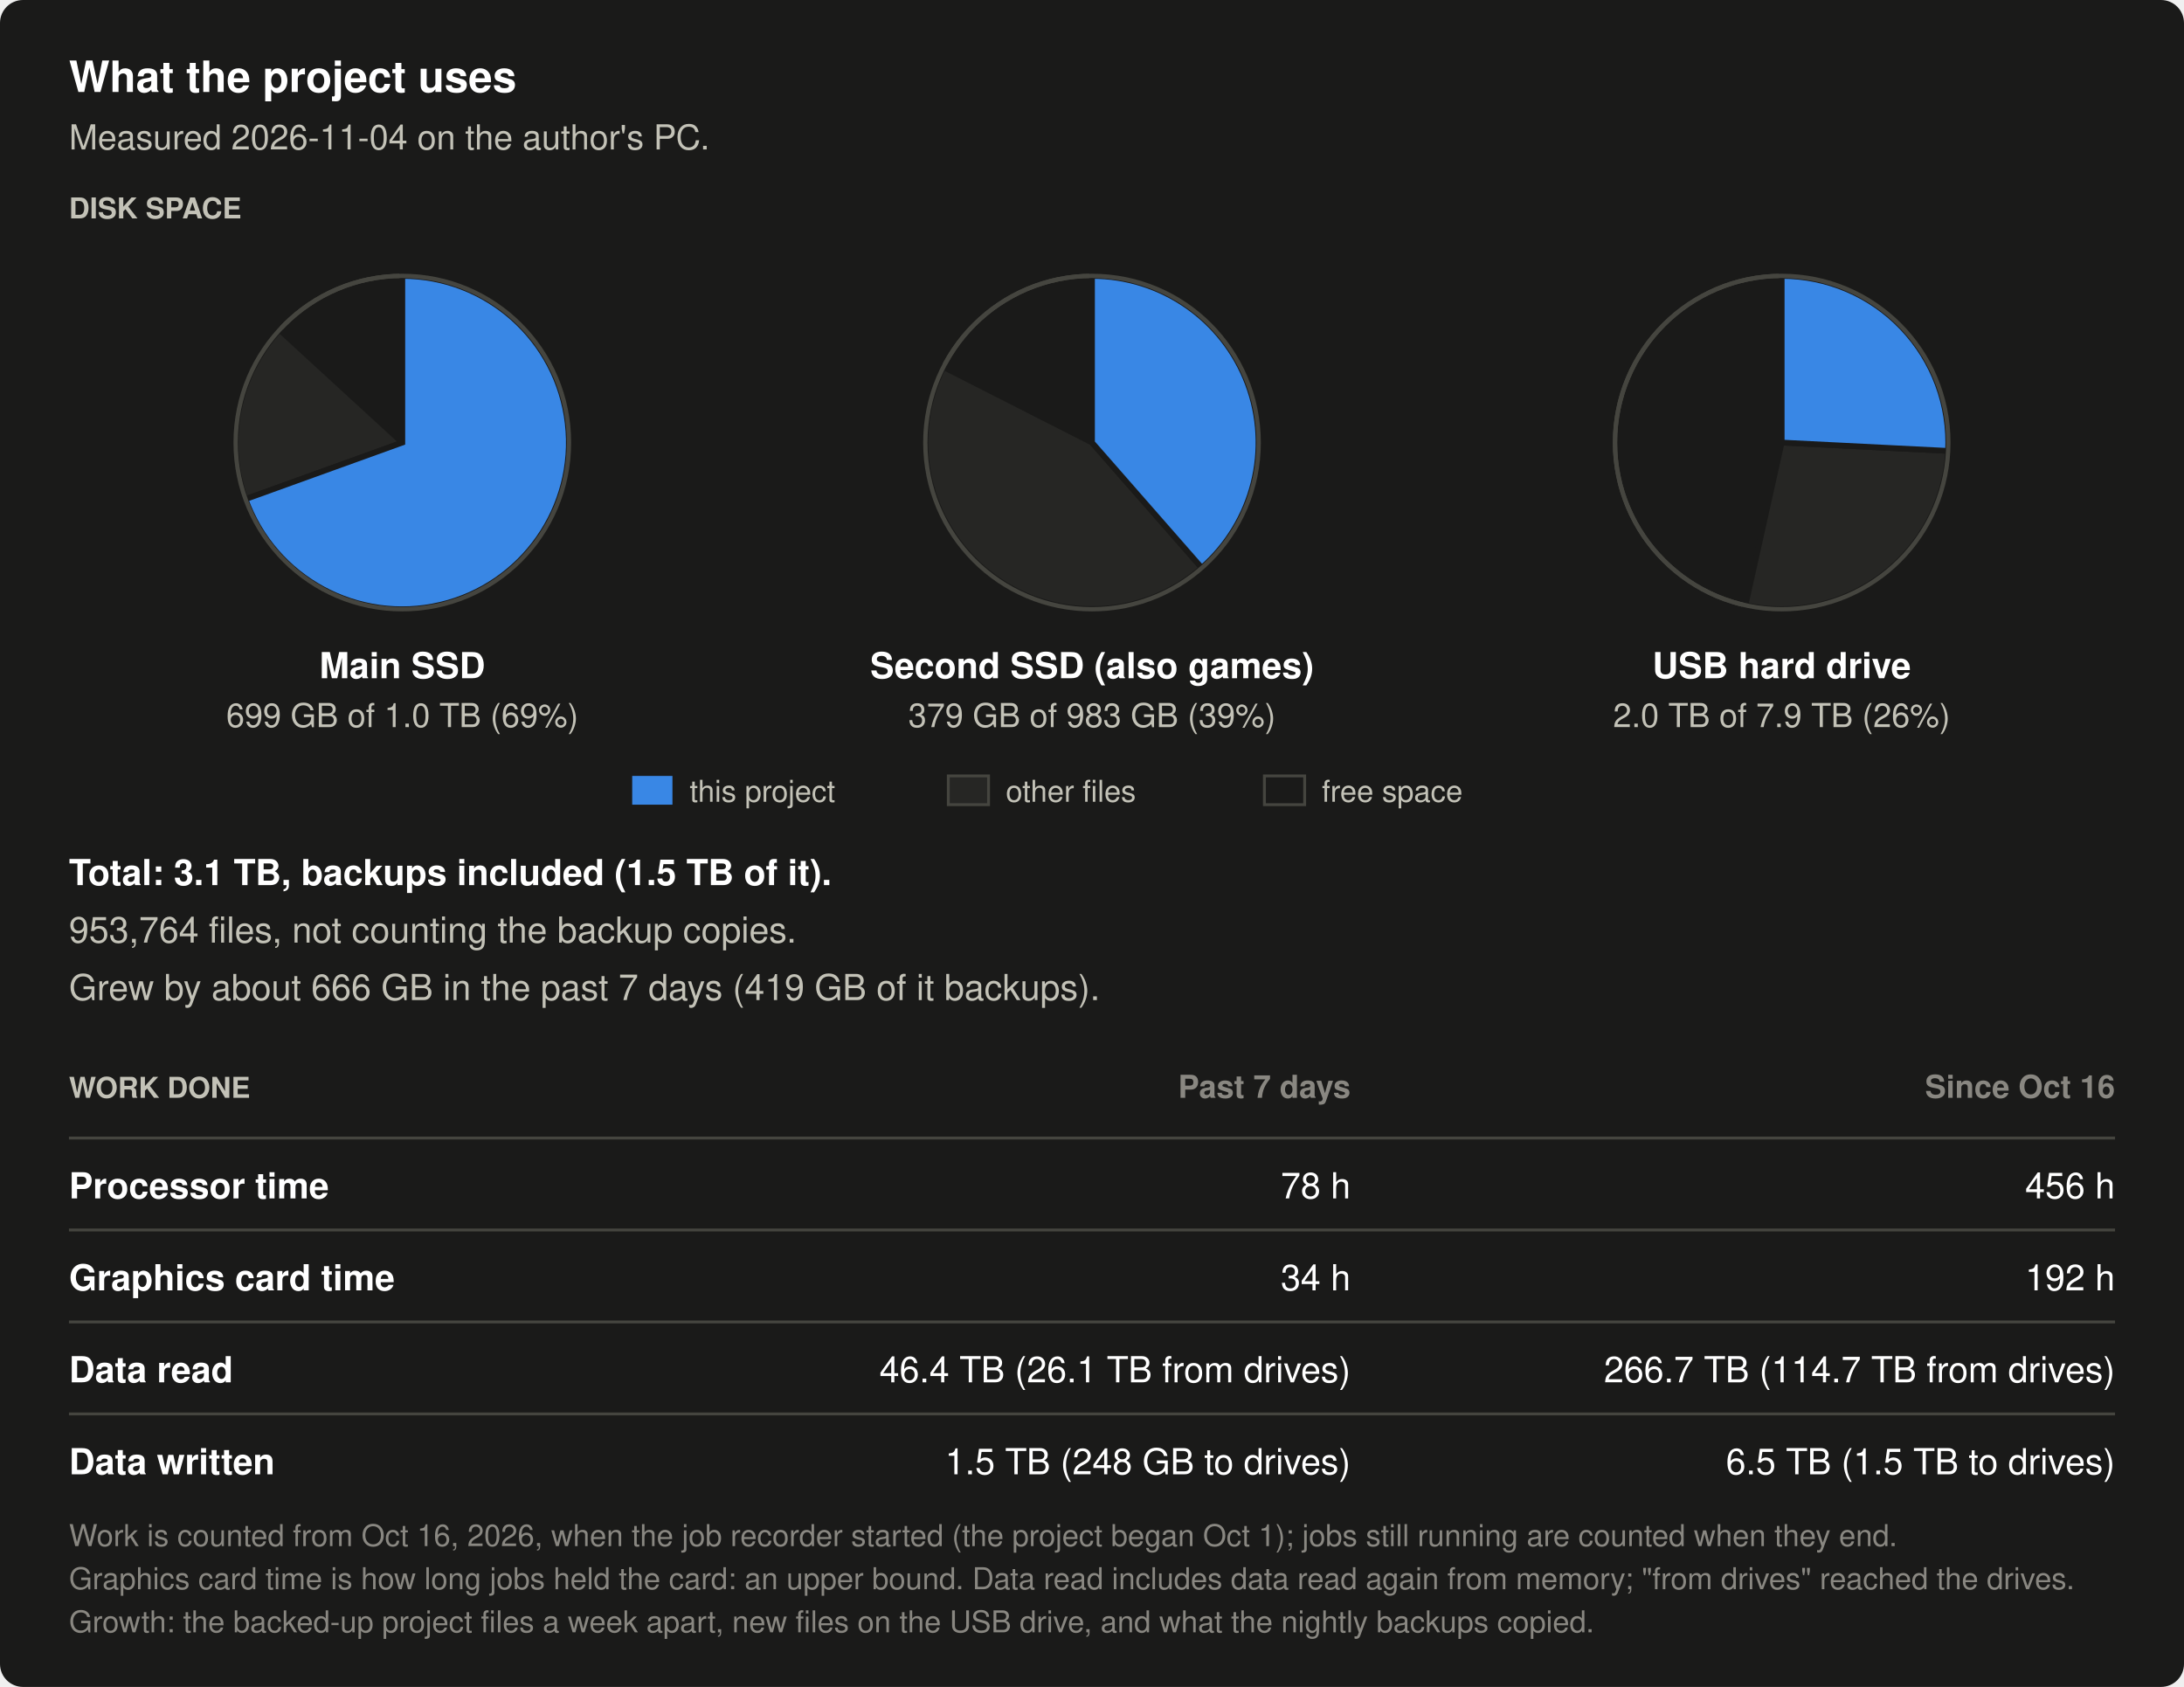
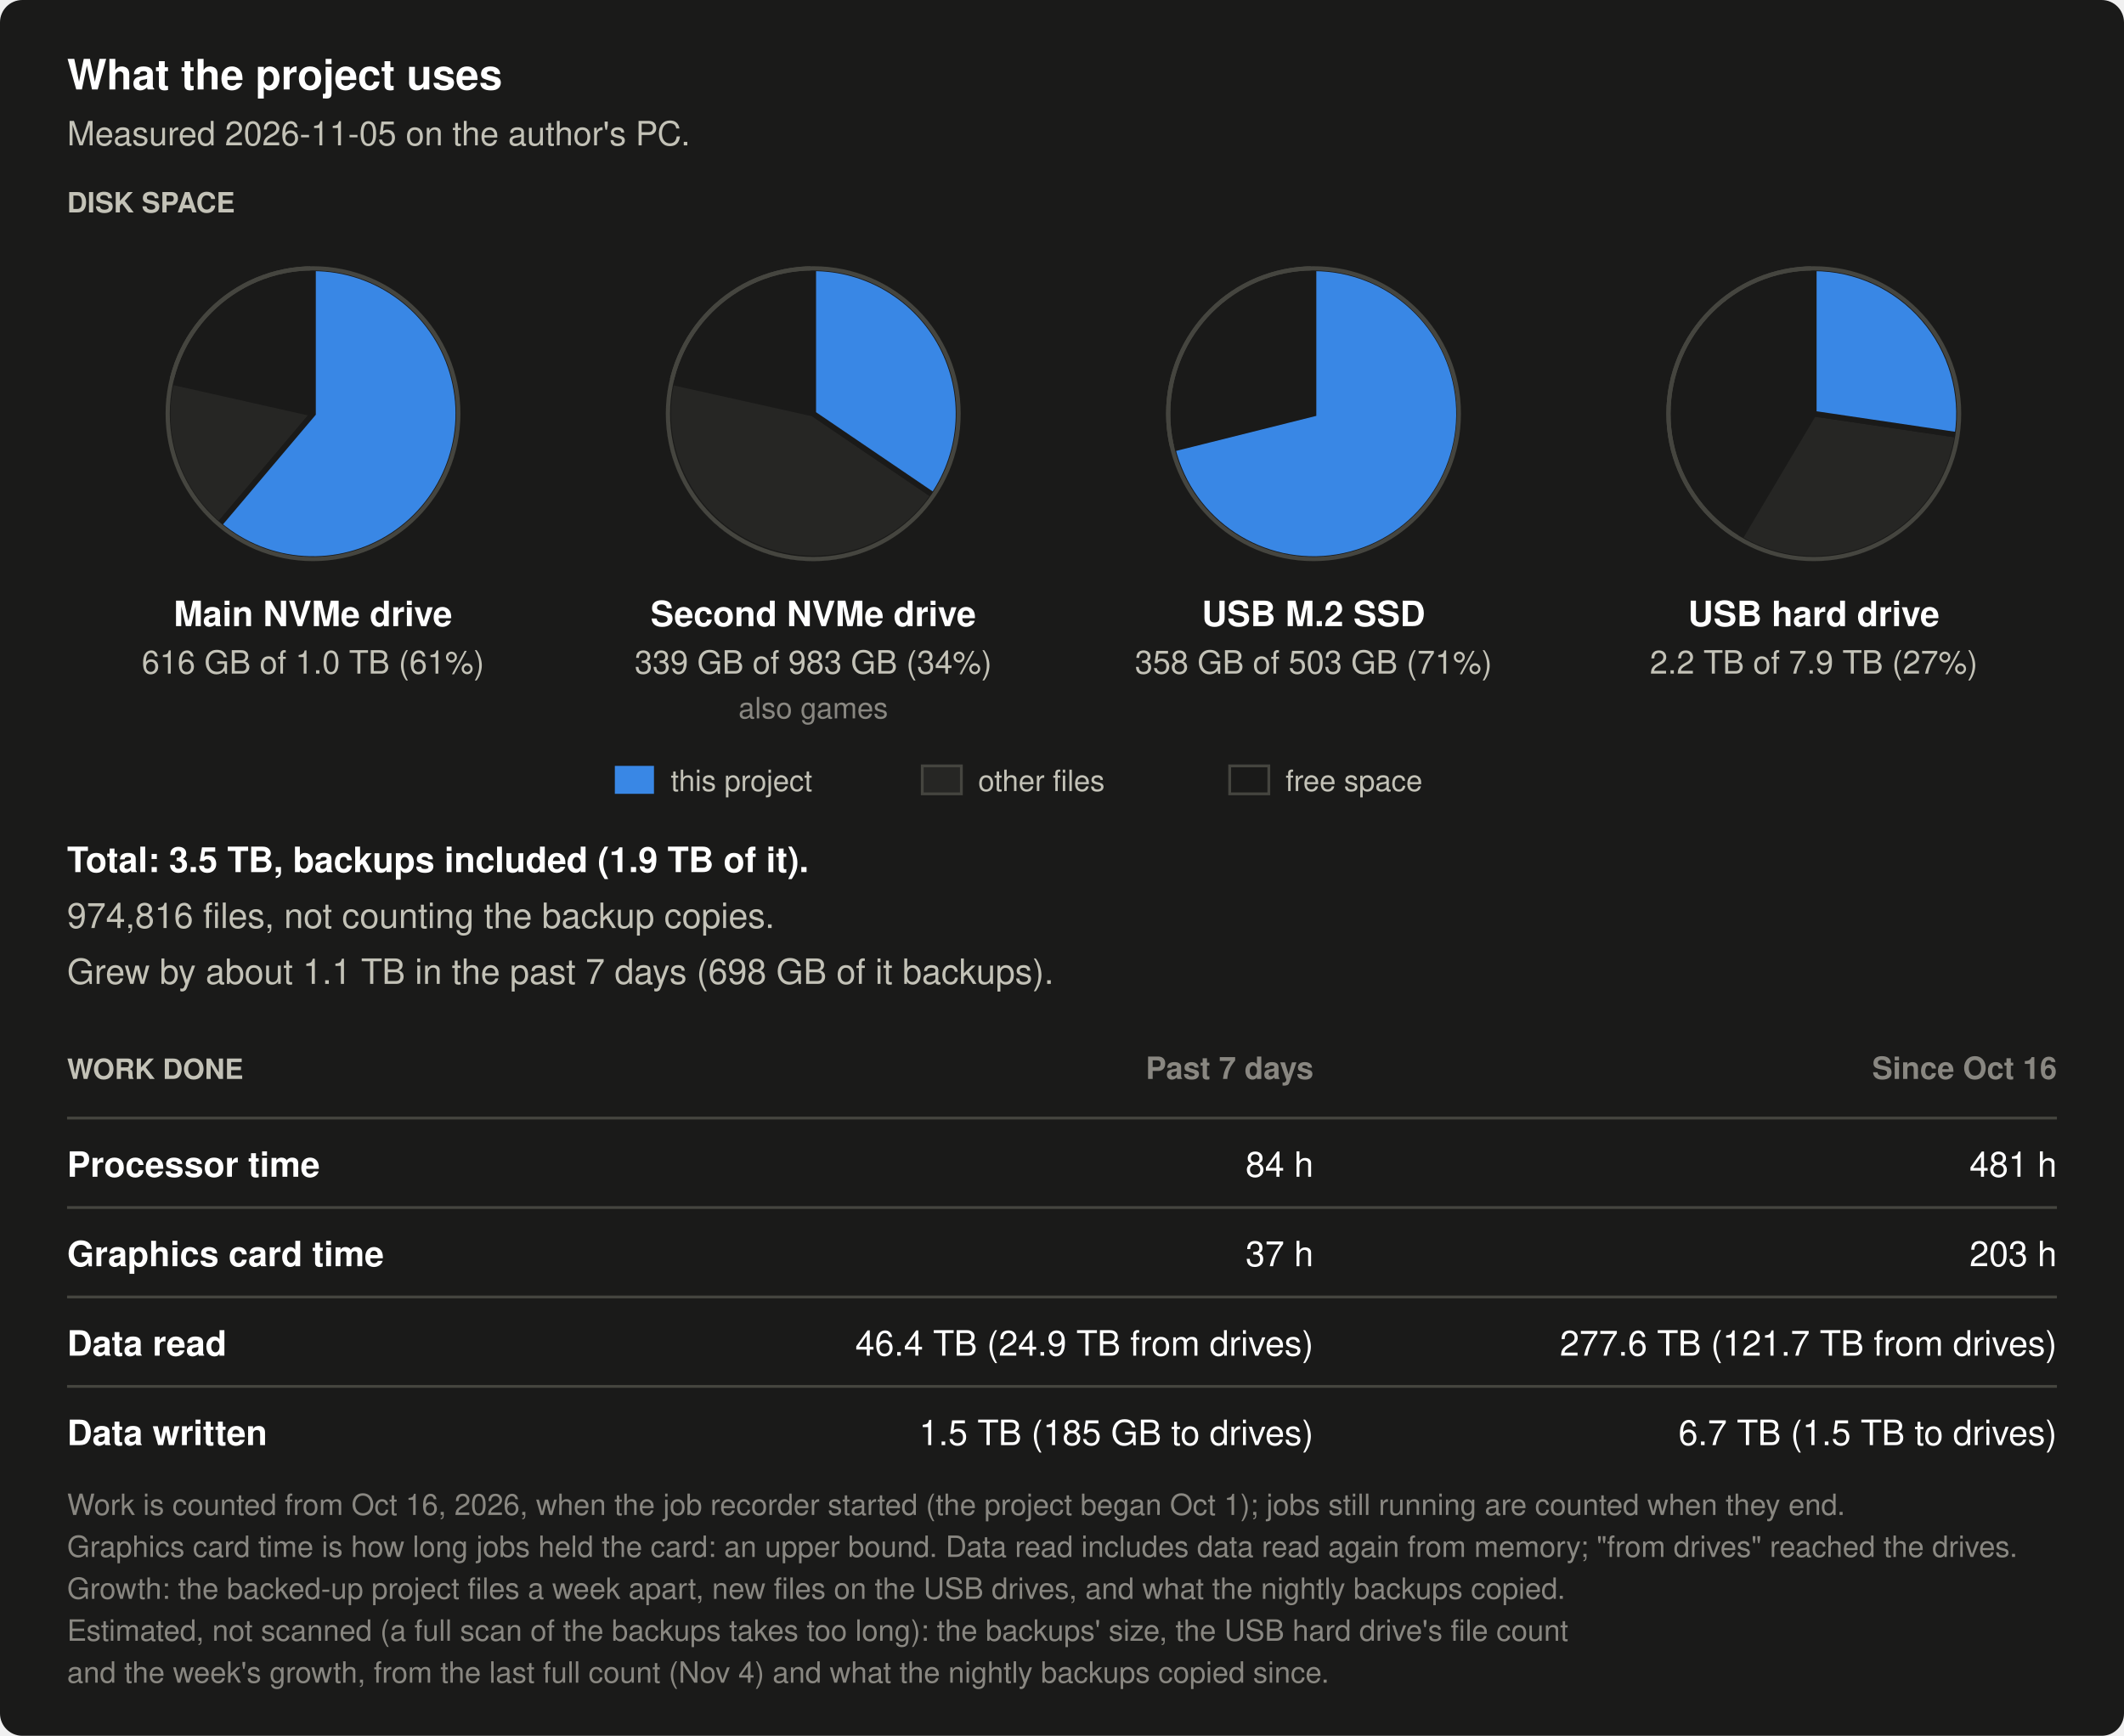
- <svg xmlns="http://www.w3.org/2000/svg" width="760" height="587" viewBox="0 0 760 587" role="img" aria-label="What the project uses, measured 2026-11-04: disk space Main SSD 699 GB of 1.0 TB; Second SSD (also games) 379 GB of 983 GB; USB hard drive 2.0 TB of 7.9 TB; total 3.1 TB including 1.5 TB of backups, 953,764 files not counting backup copies; grew about 666 GB in the past 7 days. Past 7 days: 78 processor hours, 34 graphics card hours, 46.4 TB read, 1.5 TB written. Since Oct 16: 456 processor hours, 192 graphics card hours, 266.7 TB read, 6.5 TB written.">
-   <rect width="760" height="587" rx="8" fill="#1a1a19" />
+ <svg xmlns="http://www.w3.org/2000/svg" width="760" height="621" viewBox="0 0 760 621" role="img" aria-label="What the project uses, measured 2026-11-05: disk space Main NVMe drive 616 GB of 1.0 TB; Second NVMe drive (also games) 339 GB of 983 GB; USB M.2 SSD 358 GB of 503 GB; USB hard drive 2.2 TB of 7.9 TB; total 3.5 TB including 1.9 TB of backups, 974,816 files not counting backup copies; grew about 1.1 TB in the past 7 days. Past 7 days: 84 processor hours, 37 graphics card hours, 46.4 TB read, 1.5 TB written. Since Oct 16: 481 processor hours, 203 graphics card hours, 277.6 TB read, 6.7 TB written.">
+   <rect width="760" height="621" rx="8" fill="#1a1a19" />
  <text x="24" y="32" font-family="-apple-system, 'Segoe UI', Helvetica, Arial, sans-serif" font-size="15" font-weight="600" text-anchor="start" fill="#ffffff">What the project uses</text>
-   <text x="24" y="52" font-family="-apple-system, 'Segoe UI', Helvetica, Arial, sans-serif" font-size="12" text-anchor="start" fill="#c3c2b7">Measured 2026-11-04 on the author's PC.</text>
+   <text x="24" y="52" font-family="-apple-system, 'Segoe UI', Helvetica, Arial, sans-serif" font-size="12" text-anchor="start" fill="#c3c2b7">Measured 2026-11-05 on the author's PC.</text>
  <text x="24" y="76" font-family="-apple-system, 'Segoe UI', Helvetica, Arial, sans-serif" font-size="10" font-weight="600" text-anchor="start" fill="#c3c2b7">DISK SPACE</text>
-   <circle cx="140" cy="154" r="58" fill="#1a1a19" stroke="#45453f" stroke-width="1.5" />
-   <path d="M140,154 L85.4,173.7 A58,58 0 0 1 97.3,114.8 Z" fill="#262624" stroke="#1a1a19" stroke-width="2" />
-   <path d="M140,154 L140.0,96.0 A58,58 0 1 1 85.4,173.7 Z" fill="#3987e5" stroke="#1a1a19" stroke-width="2" />
-   <circle cx="140" cy="154" r="58" fill="none" stroke="#45453f" stroke-width="1.5" />
-   <text x="140" y="236" font-family="-apple-system, 'Segoe UI', Helvetica, Arial, sans-serif" font-size="12.5" font-weight="600" text-anchor="middle" fill="#ffffff">Main SSD</text>
-   <text x="140" y="253" font-family="-apple-system, 'Segoe UI', Helvetica, Arial, sans-serif" font-size="11.5" text-anchor="middle" fill="#c3c2b7">699 GB of 1.0 TB (69%)</text>
-   <circle cx="380" cy="154" r="58" fill="#1a1a19" stroke="#45453f" stroke-width="1.5" />
-   <path d="M380,154 L418.2,197.6 A58,58 0 0 1 328.3,127.7 Z" fill="#262624" stroke="#1a1a19" stroke-width="2" />
-   <path d="M380,154 L380.0,96.0 A58,58 0 0 1 418.2,197.6 Z" fill="#3987e5" stroke="#1a1a19" stroke-width="2" />
-   <circle cx="380" cy="154" r="58" fill="none" stroke="#45453f" stroke-width="1.5" />
-   <text x="380" y="236" font-family="-apple-system, 'Segoe UI', Helvetica, Arial, sans-serif" font-size="12.5" font-weight="600" text-anchor="middle" fill="#ffffff">Second SSD (also games)</text>
-   <text x="380" y="253" font-family="-apple-system, 'Segoe UI', Helvetica, Arial, sans-serif" font-size="11.5" text-anchor="middle" fill="#c3c2b7">379 GB of 983 GB (39%)</text>
-   <circle cx="620" cy="154" r="58" fill="#1a1a19" stroke="#45453f" stroke-width="1.5" />
-   <path d="M620,154 L677.9,156.9 A58,58 0 0 1 607.4,210.6 Z" fill="#262624" stroke="#1a1a19" stroke-width="2" />
-   <path d="M620,154 L620.0,96.0 A58,58 0 0 1 677.9,156.9 Z" fill="#3987e5" stroke="#1a1a19" stroke-width="2" />
-   <circle cx="620" cy="154" r="58" fill="none" stroke="#45453f" stroke-width="1.5" />
-   <text x="620" y="236" font-family="-apple-system, 'Segoe UI', Helvetica, Arial, sans-serif" font-size="12.5" font-weight="600" text-anchor="middle" fill="#ffffff">USB hard drive</text>
-   <text x="620" y="253" font-family="-apple-system, 'Segoe UI', Helvetica, Arial, sans-serif" font-size="11.5" text-anchor="middle" fill="#c3c2b7">2.0 TB of 7.9 TB (26%)</text>
-   <rect x="220" y="270" width="14" height="10" fill="#3987e5" />
-   <text x="240" y="279" font-family="-apple-system, 'Segoe UI', Helvetica, Arial, sans-serif" font-size="10.5" text-anchor="start" fill="#c3c2b7">this project</text>
-   <rect x="330" y="270" width="14" height="10" fill="#262624" stroke="#45453f" />
-   <text x="350" y="279" font-family="-apple-system, 'Segoe UI', Helvetica, Arial, sans-serif" font-size="10.5" text-anchor="start" fill="#c3c2b7">other files</text>
-   <rect x="440" y="270" width="14" height="10" fill="#1a1a19" stroke="#45453f" />
-   <text x="460" y="279" font-family="-apple-system, 'Segoe UI', Helvetica, Arial, sans-serif" font-size="10.5" text-anchor="start" fill="#c3c2b7">free space</text>
-   <text x="24" y="308" font-family="-apple-system, 'Segoe UI', Helvetica, Arial, sans-serif" font-size="12.5" font-weight="600" text-anchor="start" fill="#ffffff">Total: 3.1 TB, backups included (1.5 TB of it).</text>
-   <text x="24" y="328" font-family="-apple-system, 'Segoe UI', Helvetica, Arial, sans-serif" font-size="12.5" text-anchor="start" fill="#c3c2b7">953,764 files, not counting the backup copies.</text>
-   <text x="24" y="348" font-family="-apple-system, 'Segoe UI', Helvetica, Arial, sans-serif" font-size="12.5" text-anchor="start" fill="#c3c2b7">Grew by about 666 GB in the past 7 days (419 GB of it backups).</text>
-   <text x="24" y="382" font-family="-apple-system, 'Segoe UI', Helvetica, Arial, sans-serif" font-size="10" font-weight="600" text-anchor="start" fill="#c3c2b7">WORK DONE</text>
-   <text x="470" y="382" font-family="-apple-system, 'Segoe UI', Helvetica, Arial, sans-serif" font-size="11" font-weight="600" text-anchor="end" fill="#898781">Past 7 days</text>
-   <text x="736" y="382" font-family="-apple-system, 'Segoe UI', Helvetica, Arial, sans-serif" font-size="11" font-weight="600" text-anchor="end" fill="#898781">Since Oct 16</text>
-   <line x1="24" y1="396" x2="736" y2="396" stroke="#45453f" />
-   <text x="24" y="417" font-family="-apple-system, 'Segoe UI', Helvetica, Arial, sans-serif" font-size="12.5" font-weight="600" text-anchor="start" fill="#ffffff">Processor time</text>
-   <text x="470" y="417" font-family="-apple-system, 'Segoe UI', Helvetica, Arial, sans-serif" font-size="12.5" text-anchor="end" fill="#ffffff">78 h</text>
-   <text x="736" y="417" font-family="-apple-system, 'Segoe UI', Helvetica, Arial, sans-serif" font-size="12.5" text-anchor="end" fill="#ffffff">456 h</text>
-   <line x1="24" y1="428" x2="736" y2="428" stroke="#45453f" />
-   <text x="24" y="449" font-family="-apple-system, 'Segoe UI', Helvetica, Arial, sans-serif" font-size="12.5" font-weight="600" text-anchor="start" fill="#ffffff">Graphics card time</text>
-   <text x="470" y="449" font-family="-apple-system, 'Segoe UI', Helvetica, Arial, sans-serif" font-size="12.5" text-anchor="end" fill="#ffffff">34 h</text>
-   <text x="736" y="449" font-family="-apple-system, 'Segoe UI', Helvetica, Arial, sans-serif" font-size="12.5" text-anchor="end" fill="#ffffff">192 h</text>
-   <line x1="24" y1="460" x2="736" y2="460" stroke="#45453f" />
-   <text x="24" y="481" font-family="-apple-system, 'Segoe UI', Helvetica, Arial, sans-serif" font-size="12.5" font-weight="600" text-anchor="start" fill="#ffffff">Data read</text>
-   <text x="470" y="481" font-family="-apple-system, 'Segoe UI', Helvetica, Arial, sans-serif" font-size="12.5" text-anchor="end" fill="#ffffff">46.4 TB (26.1 TB from drives)</text>
-   <text x="736" y="481" font-family="-apple-system, 'Segoe UI', Helvetica, Arial, sans-serif" font-size="12.5" text-anchor="end" fill="#ffffff">266.7 TB (114.7 TB from drives)</text>
-   <line x1="24" y1="492" x2="736" y2="492" stroke="#45453f" />
-   <text x="24" y="513" font-family="-apple-system, 'Segoe UI', Helvetica, Arial, sans-serif" font-size="12.5" font-weight="600" text-anchor="start" fill="#ffffff">Data written</text>
-   <text x="470" y="513" font-family="-apple-system, 'Segoe UI', Helvetica, Arial, sans-serif" font-size="12.5" text-anchor="end" fill="#ffffff">1.5 TB (248 GB to drives)</text>
-   <text x="736" y="513" font-family="-apple-system, 'Segoe UI', Helvetica, Arial, sans-serif" font-size="12.5" text-anchor="end" fill="#ffffff">6.5 TB (1.5 TB to drives)</text>
-   <text x="24" y="538" font-family="-apple-system, 'Segoe UI', Helvetica, Arial, sans-serif" font-size="10.5" text-anchor="start" fill="#898781">Work is counted from Oct 16, 2026, when the job recorder started (the project began Oct 1); jobs still running are counted when they end.</text>
-   <text x="24" y="553" font-family="-apple-system, 'Segoe UI', Helvetica, Arial, sans-serif" font-size="10.5" text-anchor="start" fill="#898781">Graphics card time is how long jobs held the card: an upper bound. Data read includes data read again from memory; "from drives" reached the drives.</text>
-   <text x="24" y="568" font-family="-apple-system, 'Segoe UI', Helvetica, Arial, sans-serif" font-size="10.5" text-anchor="start" fill="#898781">Growth: the backed-up project files a week apart, new files on the USB drive, and what the nightly backups copied.</text>
+   <circle cx="112" cy="148" r="52" fill="#1a1a19" stroke="#45453f" stroke-width="1.5" />
+   <path d="M112,148 L78.4,187.7 A52,52 0 0 1 61.3,136.6 Z" fill="#262624" stroke="#1a1a19" stroke-width="2" />
+   <path d="M112,148 L112.0,96.0 A52,52 0 1 1 78.4,187.7 Z" fill="#3987e5" stroke="#1a1a19" stroke-width="2" />
+   <circle cx="112" cy="148" r="52" fill="none" stroke="#45453f" stroke-width="1.5" />
+   <text x="112" y="224" font-family="-apple-system, 'Segoe UI', Helvetica, Arial, sans-serif" font-size="12.5" font-weight="600" text-anchor="middle" fill="#ffffff">Main NVMe drive</text>
+   <text x="112" y="241" font-family="-apple-system, 'Segoe UI', Helvetica, Arial, sans-serif" font-size="11.5" text-anchor="middle" fill="#c3c2b7">616 GB of 1.0 TB (61%)</text>
+   <circle cx="291" cy="148" r="52" fill="#1a1a19" stroke="#45453f" stroke-width="1.5" />
+   <path d="M291,148 L334.0,177.2 A52,52 0 0 1 240.3,136.7 Z" fill="#262624" stroke="#1a1a19" stroke-width="2" />
+   <path d="M291,148 L291.0,96.0 A52,52 0 0 1 334.0,177.2 Z" fill="#3987e5" stroke="#1a1a19" stroke-width="2" />
+   <circle cx="291" cy="148" r="52" fill="none" stroke="#45453f" stroke-width="1.5" />
+   <text x="291" y="224" font-family="-apple-system, 'Segoe UI', Helvetica, Arial, sans-serif" font-size="12.5" font-weight="600" text-anchor="middle" fill="#ffffff">Second NVMe drive</text>
+   <text x="291" y="241" font-family="-apple-system, 'Segoe UI', Helvetica, Arial, sans-serif" font-size="11.5" text-anchor="middle" fill="#c3c2b7">339 GB of 983 GB (34%)</text>
+   <text x="291" y="257" font-family="-apple-system, 'Segoe UI', Helvetica, Arial, sans-serif" font-size="10.5" text-anchor="middle" fill="#898781">also games</text>
+   <circle cx="470" cy="148" r="52" fill="#1a1a19" stroke="#45453f" stroke-width="1.5" />
+   <path d="M470,148 L419.6,160.6 A52,52 0 0 1 419.5,160.6 Z" fill="#262624" stroke="#1a1a19" stroke-width="2" />
+   <path d="M470,148 L470.0,96.0 A52,52 0 1 1 419.6,160.6 Z" fill="#3987e5" stroke="#1a1a19" stroke-width="2" />
+   <circle cx="470" cy="148" r="52" fill="none" stroke="#45453f" stroke-width="1.5" />
+   <text x="470" y="224" font-family="-apple-system, 'Segoe UI', Helvetica, Arial, sans-serif" font-size="12.5" font-weight="600" text-anchor="middle" fill="#ffffff">USB M.2 SSD</text>
+   <text x="470" y="241" font-family="-apple-system, 'Segoe UI', Helvetica, Arial, sans-serif" font-size="11.5" text-anchor="middle" fill="#c3c2b7">358 GB of 503 GB (71%)</text>
+   <circle cx="649" cy="148" r="52" fill="#1a1a19" stroke="#45453f" stroke-width="1.5" />
+   <path d="M649,148 L700.4,155.6 A52,52 0 0 1 622.5,192.7 Z" fill="#262624" stroke="#1a1a19" stroke-width="2" />
+   <path d="M649,148 L649.0,96.0 A52,52 0 0 1 700.4,155.6 Z" fill="#3987e5" stroke="#1a1a19" stroke-width="2" />
+   <circle cx="649" cy="148" r="52" fill="none" stroke="#45453f" stroke-width="1.5" />
+   <text x="649" y="224" font-family="-apple-system, 'Segoe UI', Helvetica, Arial, sans-serif" font-size="12.5" font-weight="600" text-anchor="middle" fill="#ffffff">USB hard drive</text>
+   <text x="649" y="241" font-family="-apple-system, 'Segoe UI', Helvetica, Arial, sans-serif" font-size="11.5" text-anchor="middle" fill="#c3c2b7">2.2 TB of 7.9 TB (27%)</text>
+   <rect x="220" y="274" width="14" height="10" fill="#3987e5" />
+   <text x="240" y="283" font-family="-apple-system, 'Segoe UI', Helvetica, Arial, sans-serif" font-size="10.5" text-anchor="start" fill="#c3c2b7">this project</text>
+   <rect x="330" y="274" width="14" height="10" fill="#262624" stroke="#45453f" />
+   <text x="350" y="283" font-family="-apple-system, 'Segoe UI', Helvetica, Arial, sans-serif" font-size="10.5" text-anchor="start" fill="#c3c2b7">other files</text>
+   <rect x="440" y="274" width="14" height="10" fill="#1a1a19" stroke="#45453f" />
+   <text x="460" y="283" font-family="-apple-system, 'Segoe UI', Helvetica, Arial, sans-serif" font-size="10.5" text-anchor="start" fill="#c3c2b7">free space</text>
+   <text x="24" y="312" font-family="-apple-system, 'Segoe UI', Helvetica, Arial, sans-serif" font-size="12.5" font-weight="600" text-anchor="start" fill="#ffffff">Total: 3.5 TB, backups included (1.9 TB of it).</text>
+   <text x="24" y="332" font-family="-apple-system, 'Segoe UI', Helvetica, Arial, sans-serif" font-size="12.5" text-anchor="start" fill="#c3c2b7">974,816 files, not counting the backup copies.</text>
+   <text x="24" y="352" font-family="-apple-system, 'Segoe UI', Helvetica, Arial, sans-serif" font-size="12.5" text-anchor="start" fill="#c3c2b7">Grew by about 1.1 TB in the past 7 days (698 GB of it backups).</text>
+   <text x="24" y="386" font-family="-apple-system, 'Segoe UI', Helvetica, Arial, sans-serif" font-size="10" font-weight="600" text-anchor="start" fill="#c3c2b7">WORK DONE</text>
+   <text x="470" y="386" font-family="-apple-system, 'Segoe UI', Helvetica, Arial, sans-serif" font-size="11" font-weight="600" text-anchor="end" fill="#898781">Past 7 days</text>
+   <text x="736" y="386" font-family="-apple-system, 'Segoe UI', Helvetica, Arial, sans-serif" font-size="11" font-weight="600" text-anchor="end" fill="#898781">Since Oct 16</text>
+   <line x1="24" y1="400" x2="736" y2="400" stroke="#45453f" />
+   <text x="24" y="421" font-family="-apple-system, 'Segoe UI', Helvetica, Arial, sans-serif" font-size="12.5" font-weight="600" text-anchor="start" fill="#ffffff">Processor time</text>
+   <text x="470" y="421" font-family="-apple-system, 'Segoe UI', Helvetica, Arial, sans-serif" font-size="12.5" text-anchor="end" fill="#ffffff">84 h</text>
+   <text x="736" y="421" font-family="-apple-system, 'Segoe UI', Helvetica, Arial, sans-serif" font-size="12.5" text-anchor="end" fill="#ffffff">481 h</text>
+   <line x1="24" y1="432" x2="736" y2="432" stroke="#45453f" />
+   <text x="24" y="453" font-family="-apple-system, 'Segoe UI', Helvetica, Arial, sans-serif" font-size="12.5" font-weight="600" text-anchor="start" fill="#ffffff">Graphics card time</text>
+   <text x="470" y="453" font-family="-apple-system, 'Segoe UI', Helvetica, Arial, sans-serif" font-size="12.5" text-anchor="end" fill="#ffffff">37 h</text>
+   <text x="736" y="453" font-family="-apple-system, 'Segoe UI', Helvetica, Arial, sans-serif" font-size="12.5" text-anchor="end" fill="#ffffff">203 h</text>
+   <line x1="24" y1="464" x2="736" y2="464" stroke="#45453f" />
+   <text x="24" y="485" font-family="-apple-system, 'Segoe UI', Helvetica, Arial, sans-serif" font-size="12.5" font-weight="600" text-anchor="start" fill="#ffffff">Data read</text>
+   <text x="470" y="485" font-family="-apple-system, 'Segoe UI', Helvetica, Arial, sans-serif" font-size="12.5" text-anchor="end" fill="#ffffff">46.4 TB (24.9 TB from drives)</text>
+   <text x="736" y="485" font-family="-apple-system, 'Segoe UI', Helvetica, Arial, sans-serif" font-size="12.5" text-anchor="end" fill="#ffffff">277.6 TB (121.7 TB from drives)</text>
+   <line x1="24" y1="496" x2="736" y2="496" stroke="#45453f" />
+   <text x="24" y="517" font-family="-apple-system, 'Segoe UI', Helvetica, Arial, sans-serif" font-size="12.5" font-weight="600" text-anchor="start" fill="#ffffff">Data written</text>
+   <text x="470" y="517" font-family="-apple-system, 'Segoe UI', Helvetica, Arial, sans-serif" font-size="12.5" text-anchor="end" fill="#ffffff">1.5 TB (185 GB to drives)</text>
+   <text x="736" y="517" font-family="-apple-system, 'Segoe UI', Helvetica, Arial, sans-serif" font-size="12.5" text-anchor="end" fill="#ffffff">6.7 TB (1.5 TB to drives)</text>
+   <text x="24" y="542" font-family="-apple-system, 'Segoe UI', Helvetica, Arial, sans-serif" font-size="10.5" text-anchor="start" fill="#898781">Work is counted from Oct 16, 2026, when the job recorder started (the project began Oct 1); jobs still running are counted when they end.</text>
+   <text x="24" y="557" font-family="-apple-system, 'Segoe UI', Helvetica, Arial, sans-serif" font-size="10.5" text-anchor="start" fill="#898781">Graphics card time is how long jobs held the card: an upper bound. Data read includes data read again from memory; "from drives" reached the drives.</text>
+   <text x="24" y="572" font-family="-apple-system, 'Segoe UI', Helvetica, Arial, sans-serif" font-size="10.5" text-anchor="start" fill="#898781">Growth: the backed-up project files a week apart, new files on the USB drives, and what the nightly backups copied.</text>
+   <text x="24" y="587" font-family="-apple-system, 'Segoe UI', Helvetica, Arial, sans-serif" font-size="10.5" text-anchor="start" fill="#898781">Estimated, not scanned (a full scan of the backups takes too long): the backups' size, the USB hard drive's file count</text>
+   <text x="24" y="602" font-family="-apple-system, 'Segoe UI', Helvetica, Arial, sans-serif" font-size="10.5" text-anchor="start" fill="#898781">and the week's growth, from the last full count (Nov 4) and what the nightly backups copied since.</text>
</svg>
